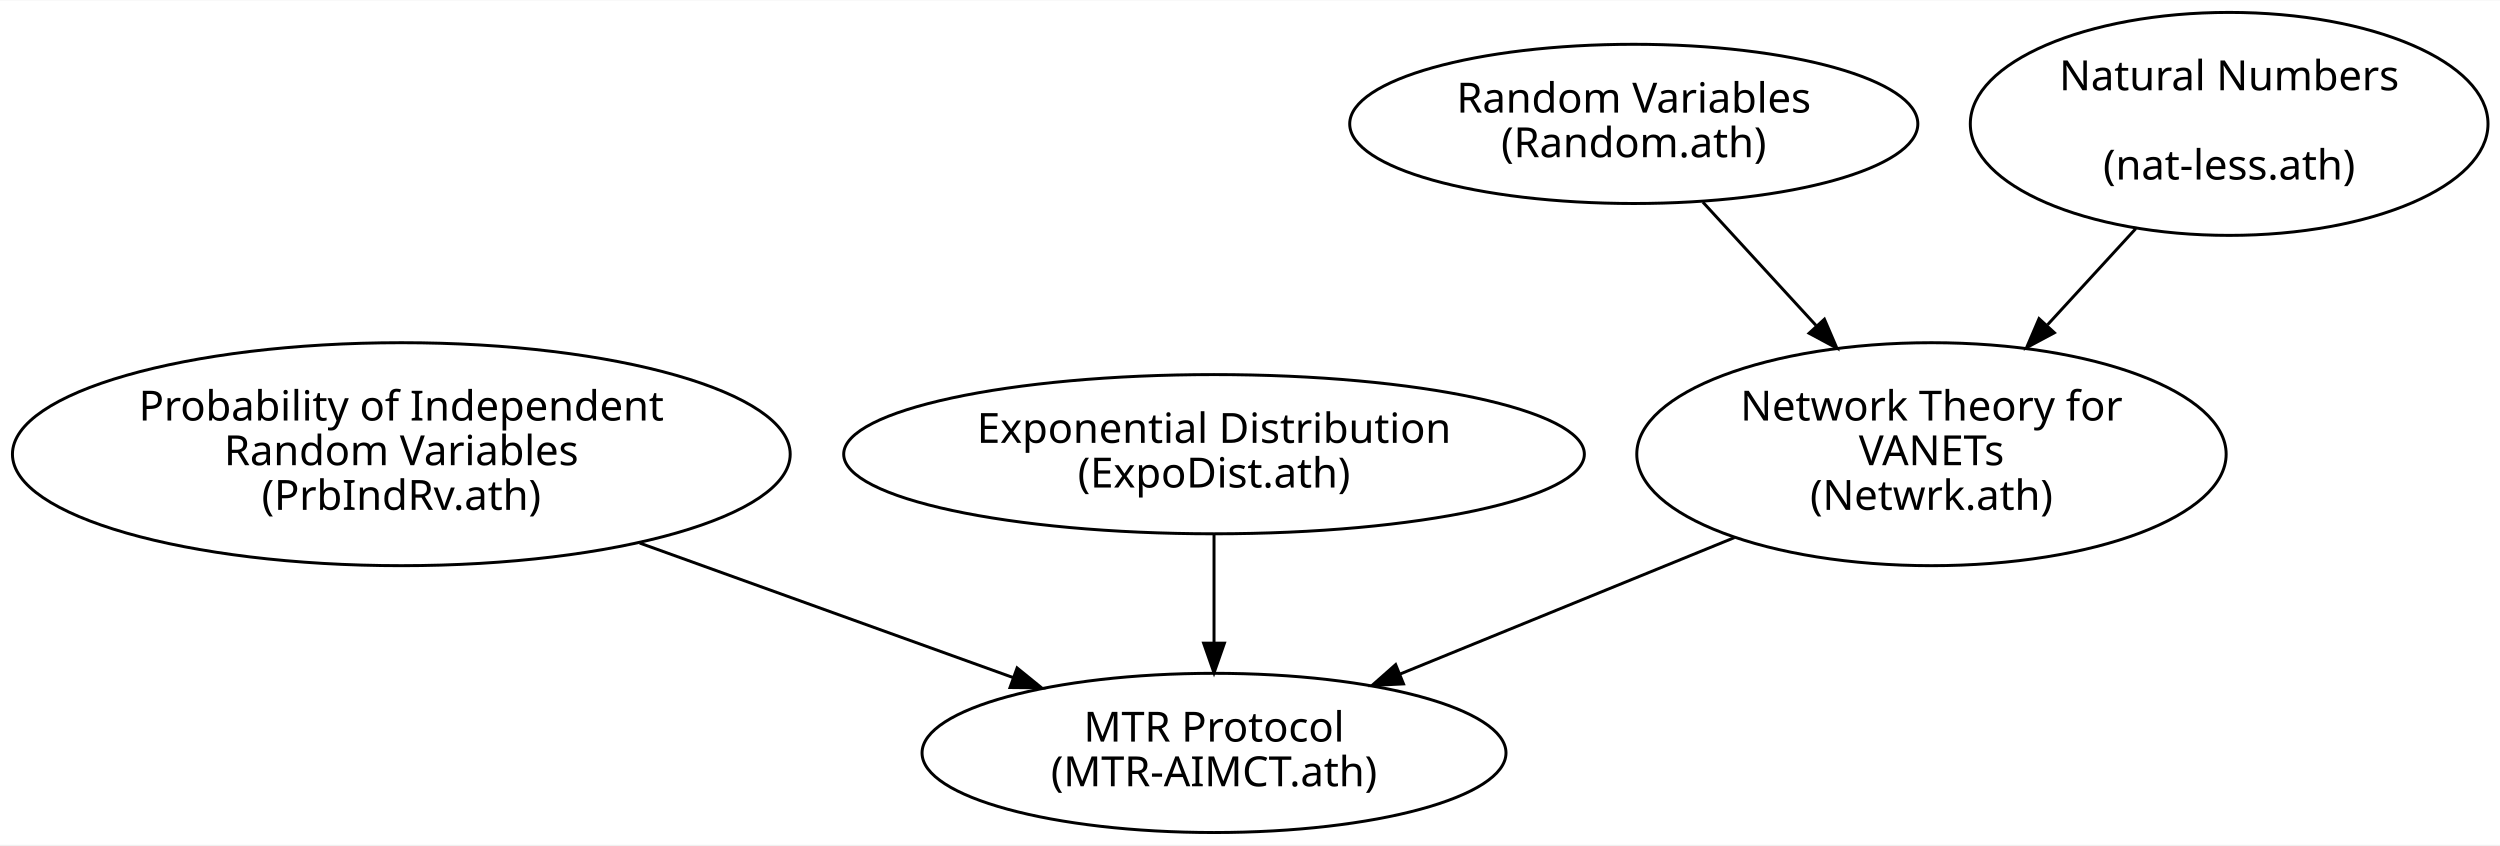
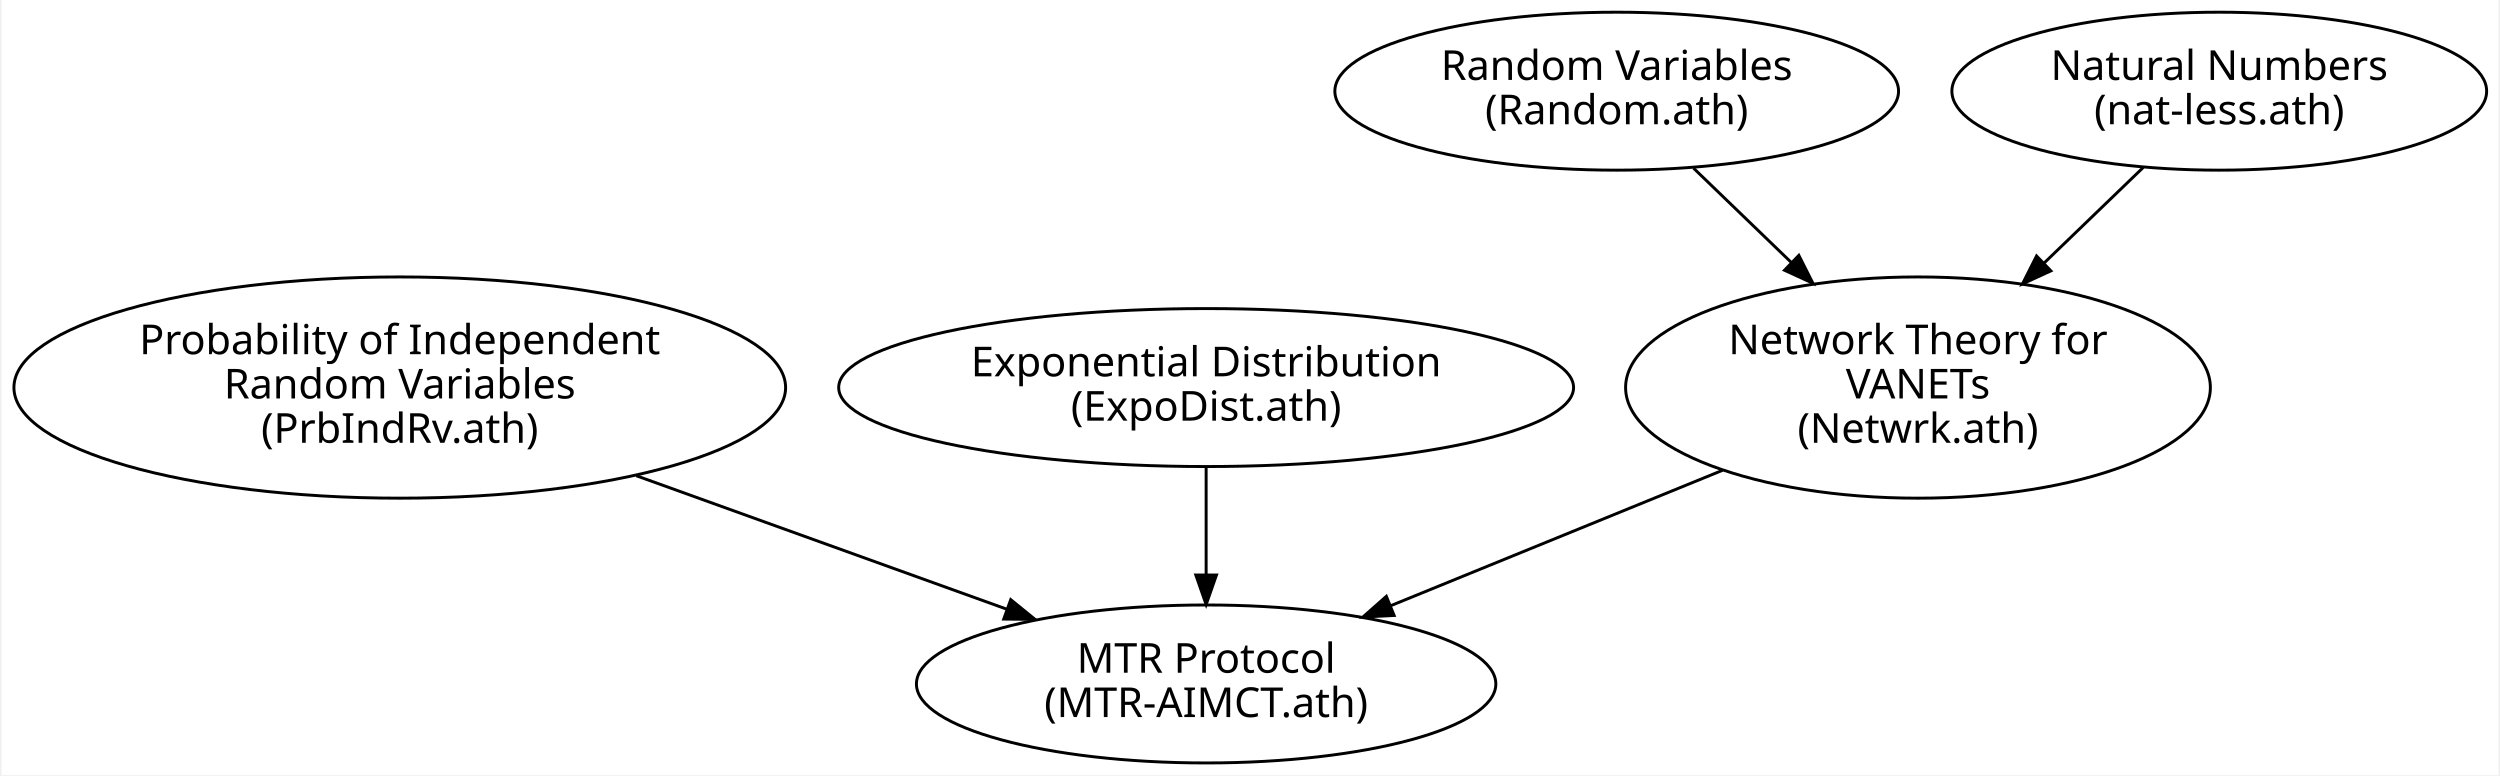
- <svg xmlns="http://www.w3.org/2000/svg" width="840pt" height="284pt" viewBox="0.00 0.00 839.79 283.65">
-   <g id="graph0" class="graph" transform="scale(1 1) rotate(0) translate(4 279.65)">
-     <polygon fill="white" stroke="transparent" points="-4,4 -4,-279.65 835.79,-279.65 835.79,4 -4,4" />
+ <svg xmlns="http://www.w3.org/2000/svg" width="845pt" height="262pt" viewBox="0.00 0.00 845.32 262.43">
+   <g id="graph0" class="graph" transform="scale(1 1) rotate(0) translate(4 258.43)">
+     <polygon fill="white" stroke="transparent" points="-4,4 -4,-258.43 841.32,-258.43 841.32,4 -4,4" />
    <g id="node1" class="node">
      <ellipse fill="none" stroke="black" cx="644.81" cy="-127.22" rx="98.99" ry="37.45" />
      <text text-anchor="middle" x="644.81" y="-138.52" font-family="CMU Serif Roman" font-size="14.00">Network Theory for</text>
      <text text-anchor="middle" x="644.81" y="-123.52" font-family="CMU Serif Roman" font-size="14.00">VANETs </text>
      <text text-anchor="middle" x="644.81" y="-108.52" font-family="CMU Serif Roman" font-size="14.00">(Netwrk.ath)</text>
    </g>
    <g id="node2" class="node">
      <ellipse fill="none" stroke="black" cx="403.81" cy="-26.87" rx="98.08" ry="26.74" />
      <text text-anchor="middle" x="403.81" y="-30.67" font-family="CMU Serif Roman" font-size="14.00">MTR Protocol </text>
      <text text-anchor="middle" x="403.81" y="-15.67" font-family="CMU Serif Roman" font-size="14.00">(MTR-AIMCT.ath)</text>
    </g>
    <g id="edge1" class="edge">
      <path fill="none" stroke="black" d="M578.64,-99.21C543.61,-84.92 500.84,-67.46 466.37,-53.4" />
      <polygon fill="black" stroke="black" points="467.46,-50.06 456.88,-49.53 464.82,-56.54 467.46,-50.06" />
    </g>
    <g id="node3" class="node">
      <ellipse fill="none" stroke="black" cx="130.81" cy="-127.22" rx="130.63" ry="37.45" />
      <text text-anchor="middle" x="130.81" y="-138.52" font-family="CMU Serif Roman" font-size="14.00">Probability of Independent</text>
      <text text-anchor="middle" x="130.81" y="-123.52" font-family="CMU Serif Roman" font-size="14.00">Random Variables </text>
      <text text-anchor="middle" x="130.81" y="-108.52" font-family="CMU Serif Roman" font-size="14.00">(PrbIndRv.ath)</text>
    </g>
    <g id="edge2" class="edge">
      <path fill="none" stroke="black" d="M210.88,-97.37C250.77,-83.01 298.45,-65.83 336.44,-52.14" />
      <polygon fill="black" stroke="black" points="337.66,-55.42 345.88,-48.74 335.28,-48.84 337.66,-55.42" />
    </g>
    <g id="node4" class="node">
      <ellipse fill="none" stroke="black" cx="403.81" cy="-127.22" rx="124.4" ry="26.74" />
      <text text-anchor="middle" x="403.81" y="-131.02" font-family="CMU Serif Roman" font-size="14.00">Exponential Distribution </text>
      <text text-anchor="middle" x="403.81" y="-116.02" font-family="CMU Serif Roman" font-size="14.00">(ExpoDist.ath)</text>
    </g>
    <g id="edge3" class="edge">
      <path fill="none" stroke="black" d="M403.81,-100.12C403.81,-89.03 403.81,-75.91 403.81,-63.92" />
      <polygon fill="black" stroke="black" points="407.31,-63.75 403.81,-53.75 400.31,-63.75 407.31,-63.75" />
    </g>
    <g id="node5" class="node">
-       <ellipse fill="none" stroke="black" cx="544.81" cy="-238.17" rx="95.42" ry="26.74" />
-       <text text-anchor="middle" x="544.81" y="-241.97" font-family="CMU Serif Roman" font-size="14.00">Random Variables </text>
-       <text text-anchor="middle" x="544.81" y="-226.97" font-family="CMU Serif Roman" font-size="14.00">(Random.ath)</text>
+       <ellipse fill="none" stroke="black" cx="542.81" cy="-227.56" rx="95.42" ry="26.74" />
+       <text text-anchor="middle" x="542.81" y="-231.36" font-family="CMU Serif Roman" font-size="14.00">Random Variables </text>
+       <text text-anchor="middle" x="542.81" y="-216.36" font-family="CMU Serif Roman" font-size="14.00">(Random.ath)</text>
    </g>
    <g id="edge4" class="edge">
-       <path fill="none" stroke="black" d="M568.01,-211.9C579.3,-199.59 593.19,-184.47 606.03,-170.47" />
-       <polygon fill="black" stroke="black" points="608.85,-172.57 613.04,-162.84 603.7,-167.84 608.85,-172.57" />
+       <path fill="none" stroke="black" d="M568.82,-201.49C578.89,-191.78 590.69,-180.41 601.94,-169.55" />
+       <polygon fill="black" stroke="black" points="604.47,-171.98 609.24,-162.52 599.61,-166.94 604.47,-171.98" />
    </g>
    <g id="node6" class="node">
-       <ellipse fill="none" stroke="black" cx="744.81" cy="-238.17" rx="86.95" ry="37.45" />
-       <text text-anchor="middle" x="744.81" y="-249.47" font-family="CMU Serif Roman" font-size="14.00">Natural Numbers</text>
-       <text text-anchor="middle" x="744.81" y="-234.47" font-family="CMU Serif Roman" font-size="14.00"> </text>
-       <text text-anchor="middle" x="744.81" y="-219.47" font-family="CMU Serif Roman" font-size="14.00">(nat-less.ath)</text>
+       <ellipse fill="none" stroke="black" cx="746.81" cy="-227.56" rx="90.52" ry="26.74" />
+       <text text-anchor="middle" x="746.81" y="-231.36" font-family="CMU Serif Roman" font-size="14.00">Natural Numbers </text>
+       <text text-anchor="middle" x="746.81" y="-216.36" font-family="CMU Serif Roman" font-size="14.00">(nat-less.ath)</text>
    </g>
    <g id="edge5" class="edge">
-       <path fill="none" stroke="black" d="M713.45,-203C704.05,-192.75 693.62,-181.39 683.79,-170.68" />
-       <polygon fill="black" stroke="black" points="686.1,-168.02 676.76,-163.02 680.94,-172.75 686.1,-168.02" />
+       <path fill="none" stroke="black" d="M721.08,-201.75C710.91,-191.94 698.95,-180.41 687.56,-169.43" />
+       <polygon fill="black" stroke="black" points="689.8,-166.73 680.18,-162.31 684.95,-171.77 689.8,-166.73" />
    </g>
  </g>
</svg>
